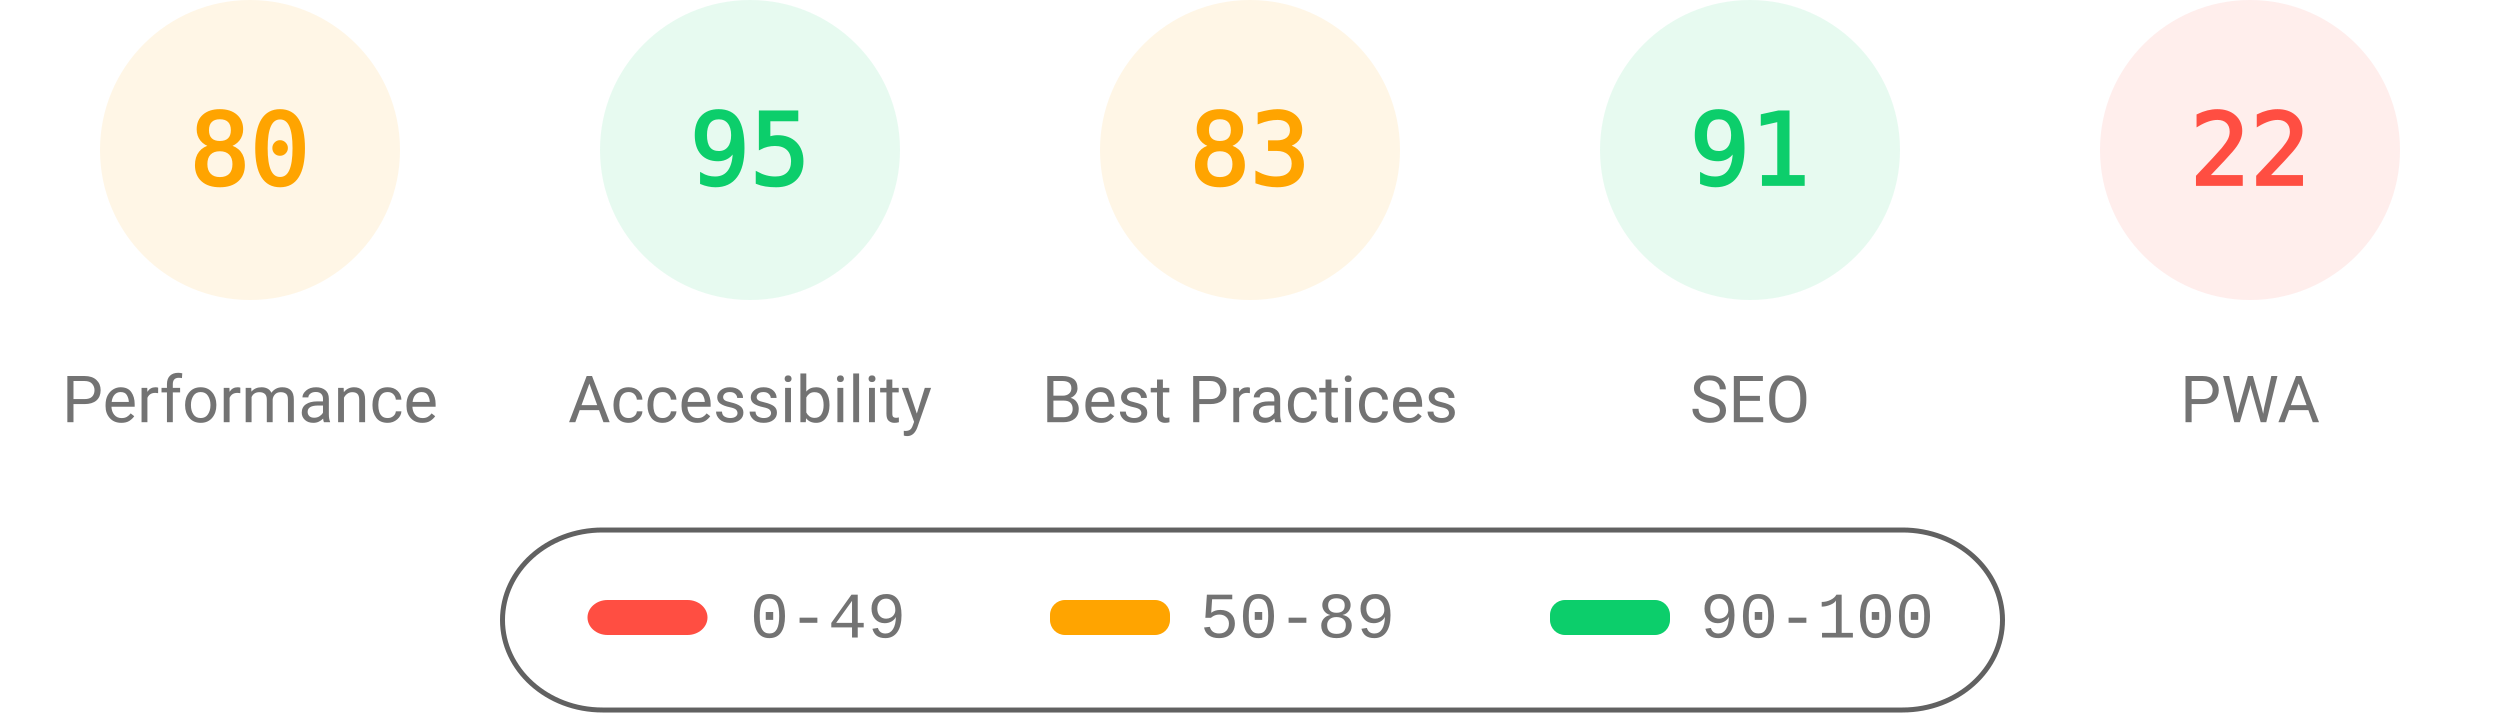
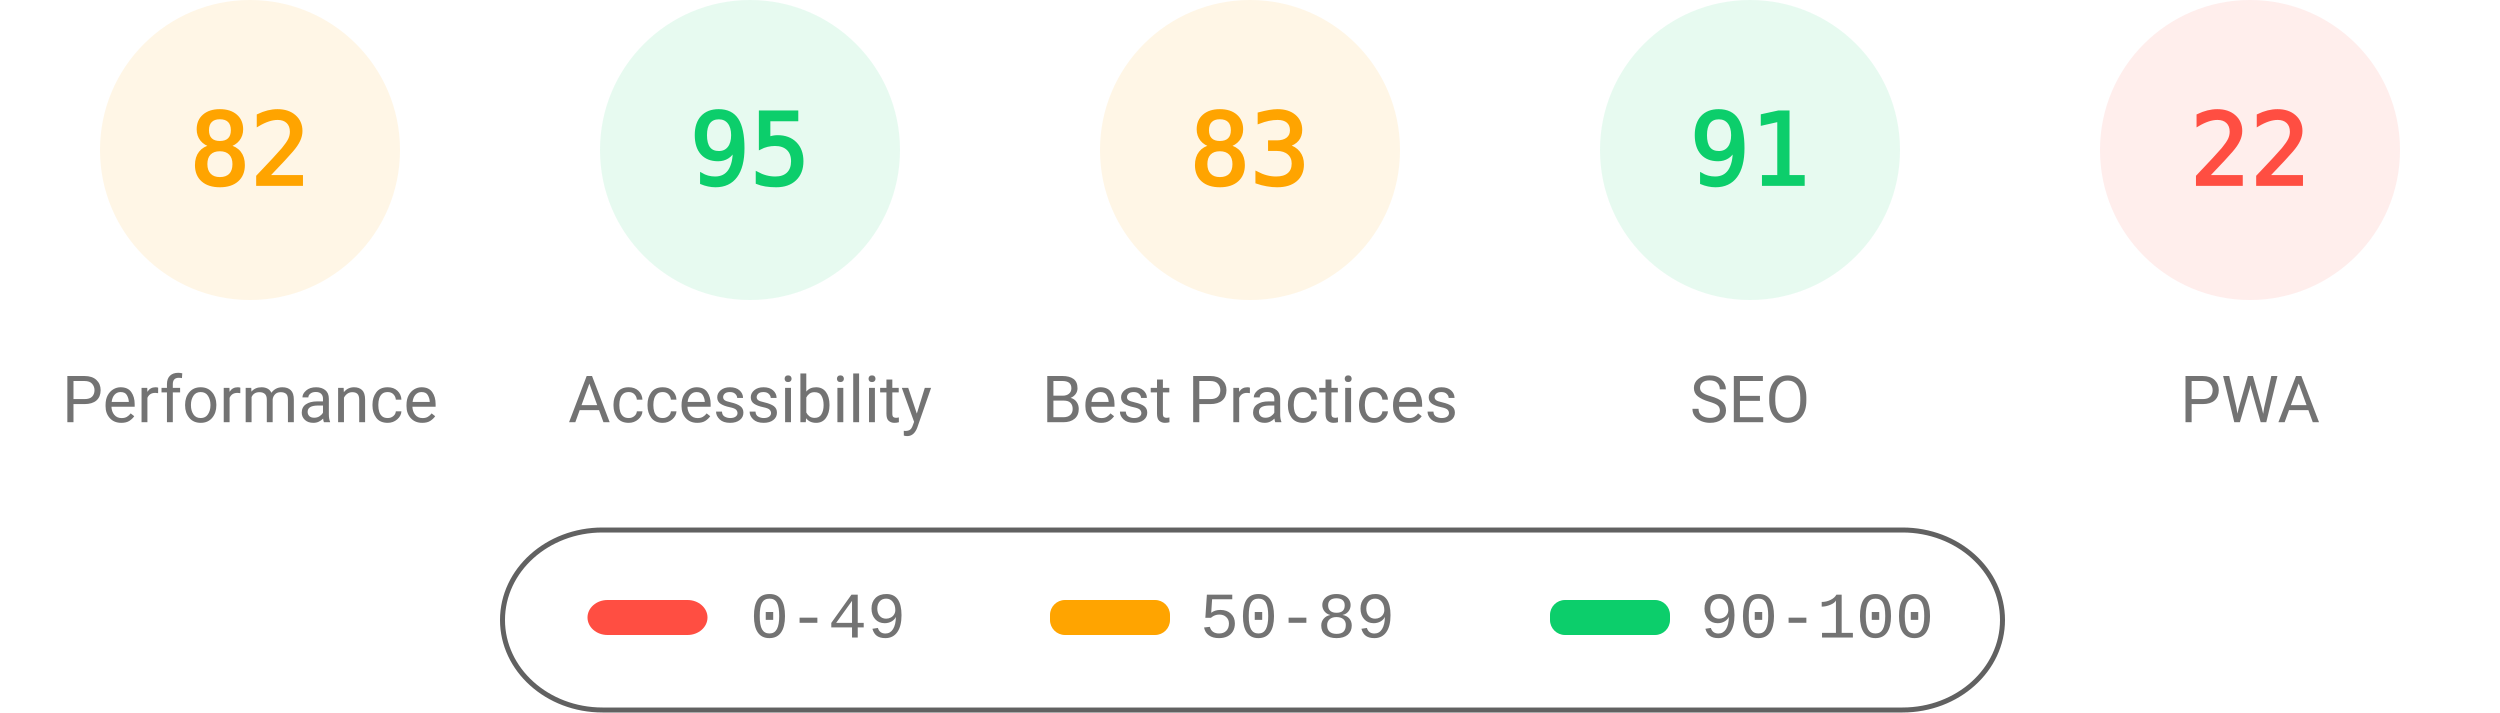
<svg xmlns="http://www.w3.org/2000/svg" fill="none" width="1000" height="285">
  <style>.gauge-base{opacity:.1}.gauge-arc{fill:none;animation-delay:250ms;stroke-linecap:round;transform:rotate(-90deg);transform-origin:100px 60px;animation:load-gauge 1s ease forwards}.guage-text{font-size:40px;font-family:monospace;text-align:center}.guage-red{color:#ff4e42;fill:#ff4e42;stroke:#ff4e42}.guage-orange{color:#ffa400;fill:#ffa400;stroke:#ffa400}.guage-green{color:#0cce6b;fill:#0cce6b;stroke:#0cce6b}.guage-undefined{color:#5c5c5c;fill:#5c5c5c;stroke:#5c5c5c}.guage-title{color:#737373;fill:#737373;stroke:none;font-size:26px;line-height:26px;font-family:Roboto,Halvetica,Arial,sans-serif}@keyframes load-gauge{from{stroke-dasharray:0 352.858}}</style>
  <svg class="guage-div guage-perf guage-orange" viewBox="0 0 200 200" width="200" height="200">
    <circle class="gauge-base" r="56" cx="100" cy="60" stroke-width="8" />
-     <circle class="gauge-arc guage-arc-1" r="56" cx="100" cy="60" stroke-width="8" style="stroke-dasharray:281.486,351.858" />
-     <text class="guage-text" x="100" y="60" alignment-baseline="central" dominant-baseline="central" text-anchor="middle">80</text>
+     <circle class="gauge-arc guage-arc-1" r="56" cx="100" cy="60" stroke-width="8" style="stroke-dasharray:288.524,351.858" />
+     <text class="guage-text" x="100" y="60" alignment-baseline="central" dominant-baseline="central" text-anchor="middle">82</text>
    <text class="guage-title" x="100" y="160" alignment-baseline="central" dominant-baseline="central" text-anchor="middle">Performance</text>
  </svg>
  <svg class="guage-div guage-acc guage-green" viewBox="0 0 200 200" width="200" height="200" x="200">
    <circle class="gauge-base" r="56" cx="100" cy="60" stroke-width="8" />
    <circle class="gauge-arc guage-arc-2" r="56" cx="100" cy="60" stroke-width="8" style="stroke-dasharray:334.265,351.858" />
    <text class="guage-text" x="100" y="60" alignment-baseline="central" dominant-baseline="central" text-anchor="middle">95</text>
    <text class="guage-title" x="100" y="160" alignment-baseline="central" dominant-baseline="central" text-anchor="middle">Accessibility</text>
  </svg>
  <svg class="guage-div guage-best guage-orange" viewBox="0 0 200 200" width="200" height="200" x="400">
    <circle class="gauge-base" r="56" cx="100" cy="60" stroke-width="8" />
    <circle class="gauge-arc guage-arc-3" r="56" cx="100" cy="60" stroke-width="8" style="stroke-dasharray:292.042,351.858" />
    <text class="guage-text" x="100" y="60" alignment-baseline="central" dominant-baseline="central" text-anchor="middle">83</text>
    <text class="guage-title" x="100" y="160" alignment-baseline="central" dominant-baseline="central" text-anchor="middle">Best Practices</text>
  </svg>
  <svg class="guage-div guage-seo guage-green" viewBox="0 0 200 200" width="200" height="200" x="600">
    <circle class="gauge-base" r="56" cx="100" cy="60" stroke-width="8" />
    <circle class="gauge-arc guage-arc-4" r="56" cx="100" cy="60" stroke-width="8" style="stroke-dasharray:320.191,351.858" />
    <text class="guage-text" x="100" y="60" alignment-baseline="central" dominant-baseline="central" text-anchor="middle">91</text>
    <text class="guage-title" x="100" y="160" alignment-baseline="central" dominant-baseline="central" text-anchor="middle">SEO</text>
  </svg>
  <svg class="guage-div guage-pwa guage-red" viewBox="0 0 200 200" width="200" height="200" x="800">
    <circle class="gauge-base" r="56" cx="100" cy="60" stroke-width="8" />
    <circle class="gauge-arc guage-arc-4" r="56" cx="100" cy="60" stroke-width="8" style="stroke-dasharray:77.409,351.858" />
    <text class="guage-text" x="100" y="60" alignment-baseline="central" dominant-baseline="central" text-anchor="middle">22</text>
    <text class="guage-title" x="100" y="160" alignment-baseline="central" dominant-baseline="central" text-anchor="middle">PWA</text>
  </svg>
  <svg width="604" height="76" x="200" y="210">
    <path fill="none" id="canvas_background" d="M-1-1h604v80H-1z" />
    <rect fill-opacity="0" stroke="#616161" stroke-width="2" rx="40" id="svg_2" height="72" width="600" y="2" x="1" fill="#000" />
    <rect stroke="#000" rx="8" id="svg_3" height="14" width="48" y="30" x="35" stroke-opacity="null" stroke-width="0" fill="#ff4e42" />
    <rect stroke="#000" rx="6" id="svg_4" height="14" width="48" y="30" x="220" stroke-opacity="null" stroke-width="0" fill="#ffa400" />
    <rect stroke="#000" rx="6" id="svg_5" height="14" width="48" y="30" x="420" stroke-opacity="null" stroke-width="0" fill="#0cce6b" />
    <text xml:space="preserve" text-anchor="start" font-family="'Courier New', Courier, monospace" font-size="26" id="svg_6" y="45" x="100" stroke-opacity="null" stroke-width="0" stroke="#000" fill="#737373">0-49</text>
    <text xml:space="preserve" text-anchor="start" font-family="'Courier New', Courier, monospace" font-size="26" id="svg_7" y="45" x="280" stroke-opacity="null" stroke-width="0" stroke="#000" fill="#737373">50-89</text>
    <text xml:space="preserve" text-anchor="start" font-family="'Courier New', Courier, monospace" font-size="26" id="svg_8" y="45" x="480" stroke-opacity="null" stroke-width="0" stroke="#000" fill="#737373">90-100</text>
  </svg>
</svg>
